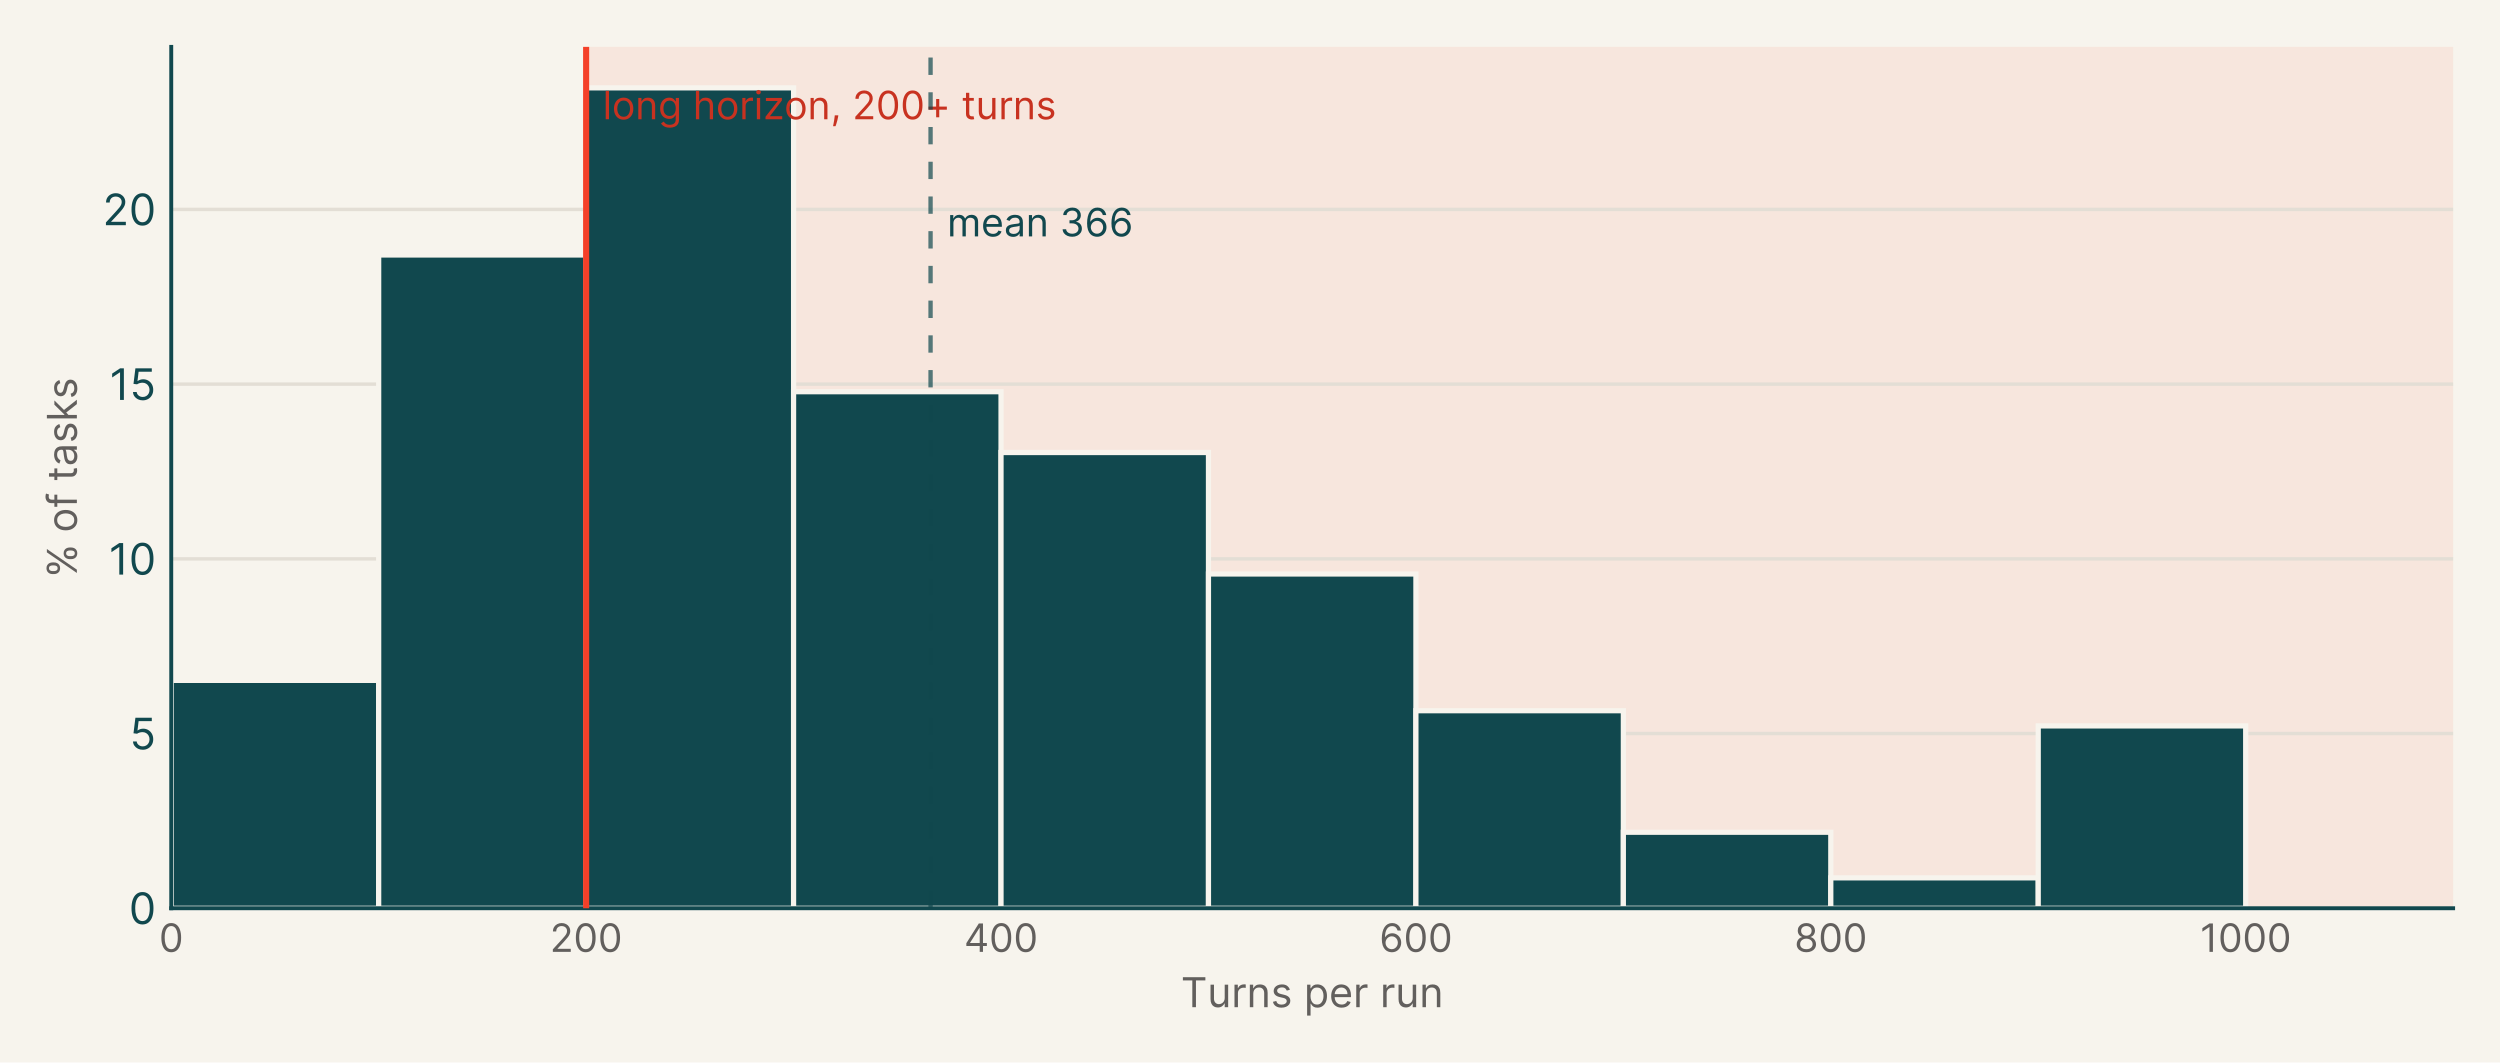
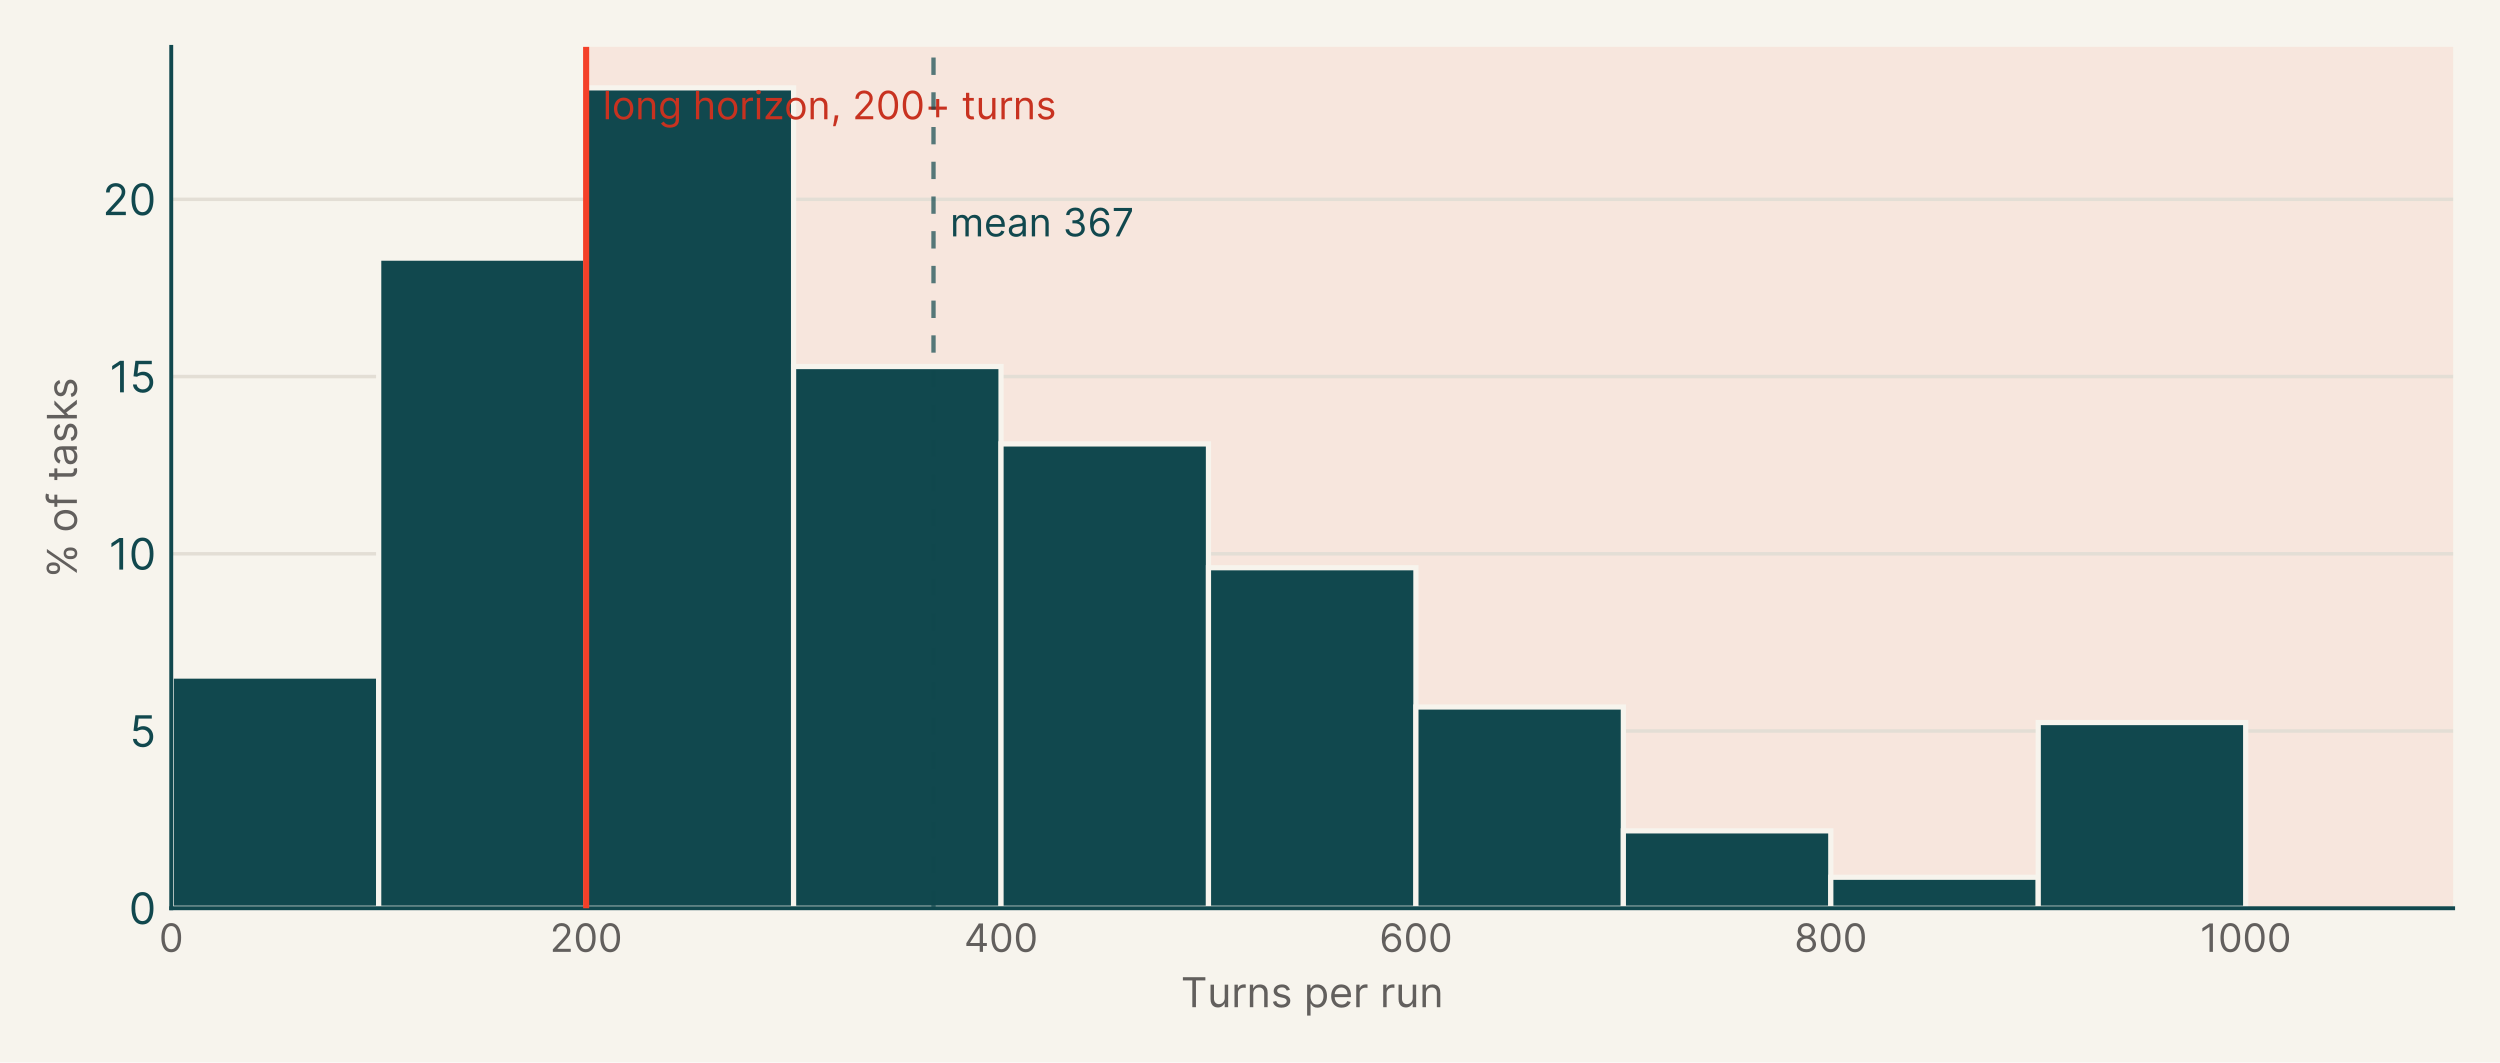
<svg xmlns="http://www.w3.org/2000/svg" xmlns:xlink="http://www.w3.org/1999/xlink" width="576pt" height="244.8pt" viewBox="0 0 576 244.8" version="1.1">
  <defs>
    <style type="text/css">*{stroke-linejoin: round; stroke-linecap: butt}</style>
  </defs>
  <g id="figure_1">
    <g id="patch_1">
      <path d="M 0 244.8  L 576 244.8  L 576 0  L 0 0  z " style="fill: #f7f4ed" />
    </g>
    <g id="axes_1">
      <g id="patch_2">
        <path d="M 39.454 209.26  L 565.2 209.26  L 565.2 10.8  L 39.454 10.8  z " style="fill: #f7f4ed" />
      </g>
      <g id="patch_3">
-         <path d="M 135.044 209.26  L 565.2 209.26  L 565.2 10.8  L 135.044 10.8  z " clip-path="url(#p6c1423204c)" style="fill: #f44029; fill-opacity: 0.08" />
+         <path d="M 135.044 209.26  L 565.2 209.26  L 565.2 10.8  L 135.044 10.8  z " clip-path="url(#p53b70d1109)" style="fill: #f44029; fill-opacity: 0.08" />
      </g>
      <g id="matplotlib.axis_1">
        <g id="xtick_1">
          <g id="line2d_1" />
          <g id="text_1">
            <g style="fill: #625f5d" transform="translate(36.64187 219.3064) scale(0.09 -0.09)">
              <defs>
                <path id="Inter-Regular-30" d="M 2000 -64  Q 1486 -64 1125 217  Q 764 498 573 1033  Q 382 1568 382 2327  Q 382 3082 574 3617  Q 766 4152 1128 4435  Q 1491 4718 2000 4718  Q 2509 4718 2871 4435  Q 3234 4152 3426 3617  Q 3618 3082 3618 2327  Q 3618 1568 3427 1033  Q 3236 498 2875 217  Q 2514 -64 2000 -64  z M 2000 436  Q 2509 436 2791 927  Q 3073 1418 3073 2327  Q 3073 2932 2944 3357  Q 2816 3782 2576 4004  Q 2336 4227 2000 4227  Q 1496 4227 1211 3730  Q 927 3234 927 2327  Q 927 1723 1054 1300  Q 1182 877 1421 656  Q 1661 436 2000 436  z " transform="scale(0.015625)" />
              </defs>
              <use xlink:href="#Inter-Regular-30" />
            </g>
          </g>
        </g>
        <g id="xtick_2">
          <g id="line2d_2" />
          <g id="text_2">
            <g style="fill: #625f5d" transform="translate(126.6963 219.3064) scale(0.09 -0.09)">
              <defs>
                <path id="Inter-Regular-32" d="M 482 0  L 482 409  L 2018 2091  Q 2289 2386 2464 2605  Q 2639 2825 2724 3019  Q 2809 3214 2809 3427  Q 2809 3673 2692 3852  Q 2575 4032 2373 4129  Q 2171 4227 1918 4227  Q 1650 4227 1451 4117  Q 1252 4007 1144 3809  Q 1036 3611 1036 3345  L 500 3345  Q 500 3755 688 4064  Q 877 4373 1203 4545  Q 1530 4718 1936 4718  Q 2346 4718 2661 4545  Q 2977 4373 3156 4079  Q 3336 3786 3336 3427  Q 3336 3170 3244 2926  Q 3152 2682 2926 2383  Q 2700 2084 2300 1655  L 1255 536  L 1255 500  L 3418 500  L 3418 0  L 482 0  z " transform="scale(0.015625)" />
              </defs>
              <use xlink:href="#Inter-Regular-32" />
              <use xlink:href="#Inter-Regular-30" x="60.511" />
              <use xlink:href="#Inter-Regular-30" x="123.011" />
            </g>
          </g>
        </g>
        <g id="xtick_3">
          <g id="line2d_3" />
          <g id="text_3">
            <g style="fill: #625f5d" transform="translate(222.1205 219.3064) scale(0.09 -0.09)">
              <defs>
                <path id="Inter-Regular-34" d="M 373 955  L 373 1418  L 2418 4655  L 2755 4655  L 2755 3936  L 2527 3936  L 982 1491  L 982 1455  L 3736 1455  L 3736 955  L 373 955  z M 2564 0  L 2564 1095  L 2564 1311  L 2564 4655  L 3100 4655  L 3100 0  L 2564 0  z " transform="scale(0.015625)" />
              </defs>
              <use xlink:href="#Inter-Regular-34" />
              <use xlink:href="#Inter-Regular-30" x="64.205" />
              <use xlink:href="#Inter-Regular-30" x="126.705" />
            </g>
          </g>
        </g>
        <g id="xtick_4">
          <g id="line2d_4" />
          <g id="text_4">
            <g style="fill: #625f5d" transform="translate(317.7935 219.3064) scale(0.09 -0.09)">
              <defs>
                <path id="Inter-Regular-36" d="M 2027 -64  Q 1741 -59 1454 45  Q 1168 150 932 399  Q 696 648 552 1074  Q 409 1500 409 2145  Q 409 2764 525 3242  Q 641 3720 861 4048  Q 1082 4377 1394 4547  Q 1707 4718 2100 4718  Q 2491 4718 2796 4562  Q 3102 4407 3295 4129  Q 3489 3852 3546 3491  L 2991 3491  Q 2914 3805 2691 4011  Q 2468 4218 2100 4218  Q 1559 4218 1249 3747  Q 939 3277 936 2427  L 973 2427  Q 1100 2620 1276 2757  Q 1452 2895 1666 2970  Q 1880 3045 2118 3045  Q 2518 3045 2850 2846  Q 3182 2648 3382 2299  Q 3582 1950 3582 1500  Q 3582 1068 3389 710  Q 3196 352 2847 142  Q 2498 -68 2027 -64  z M 2027 436  Q 2314 436 2542 579  Q 2771 723 2903 964  Q 3036 1205 3036 1500  Q 3036 1789 2908 2026  Q 2780 2264 2556 2404  Q 2332 2545 2046 2545  Q 1830 2545 1643 2460  Q 1457 2375 1317 2227  Q 1177 2080 1097 1890  Q 1018 1700 1018 1491  Q 1018 1214 1149 973  Q 1280 732 1508 584  Q 1736 436 2027 436  z " transform="scale(0.015625)" />
              </defs>
              <use xlink:href="#Inter-Regular-36" />
              <use xlink:href="#Inter-Regular-30" x="62.358" />
              <use xlink:href="#Inter-Regular-30" x="124.858" />
            </g>
          </g>
        </g>
        <g id="xtick_5">
          <g id="line2d_5" />
          <g id="text_5">
            <g style="fill: #625f5d" transform="translate(413.4153 219.3064) scale(0.09 -0.09)">
              <defs>
                <path id="Inter-Regular-38" d="M 1973 -64  Q 1505 -64 1147 103  Q 789 270 589 564  Q 389 859 391 1236  Q 389 1532 507 1783  Q 625 2034 830 2203  Q 1036 2373 1291 2418  L 1291 2445  Q 957 2532 759 2821  Q 561 3111 564 3482  Q 561 3836 743 4115  Q 925 4395 1244 4556  Q 1564 4718 1973 4718  Q 2377 4718 2695 4556  Q 3014 4395 3197 4115  Q 3380 3836 3382 3482  Q 3380 3111 3181 2821  Q 2982 2532 2655 2445  L 2655 2418  Q 2907 2373 3109 2203  Q 3311 2034 3431 1783  Q 3552 1532 3555 1236  Q 3552 859 3351 564  Q 3150 270 2794 103  Q 2439 -64 1973 -64  z M 1973 436  Q 2289 436 2518 538  Q 2748 641 2873 827  Q 2998 1014 3000 1264  Q 2998 1527 2864 1729  Q 2730 1932 2499 2048  Q 2268 2164 1973 2164  Q 1675 2164 1442 2048  Q 1209 1932 1076 1729  Q 943 1527 946 1264  Q 943 1014 1067 827  Q 1191 641 1423 538  Q 1655 436 1973 436  z M 1973 2645  Q 2223 2645 2417 2745  Q 2611 2845 2722 3025  Q 2834 3205 2836 3445  Q 2834 3682 2725 3858  Q 2616 4034 2423 4130  Q 2230 4227 1973 4227  Q 1711 4227 1516 4130  Q 1321 4034 1214 3858  Q 1107 3682 1109 3445  Q 1107 3205 1217 3025  Q 1327 2845 1522 2745  Q 1718 2645 1973 2645  z " transform="scale(0.015625)" />
              </defs>
              <use xlink:href="#Inter-Regular-38" />
              <use xlink:href="#Inter-Regular-30" x="61.648" />
              <use xlink:href="#Inter-Regular-30" x="124.148" />
            </g>
          </g>
        </g>
        <g id="xtick_6">
          <g id="line2d_6" />
          <g id="text_6">
            <g style="fill: #625f5d" transform="translate(506.8771 219.3064) scale(0.09 -0.09)">
              <defs>
                <path id="Inter-Regular-31" d="M 2118 4655  L 2118 0  L 1555 0  L 1555 4064  L 1527 4064  L 391 3309  L 391 3882  L 1555 4655  L 2118 4655  z " transform="scale(0.015625)" />
              </defs>
              <use xlink:href="#Inter-Regular-31" />
              <use xlink:href="#Inter-Regular-30" x="46.449" />
              <use xlink:href="#Inter-Regular-30" x="108.949" />
              <use xlink:href="#Inter-Regular-30" x="171.449" />
            </g>
          </g>
        </g>
        <g id="text_7">
          <g style="fill: #625f5d" transform="translate(272.0786 232.057) scale(0.095 -0.095)">
            <defs>
              <path id="Inter-Regular-54" d="M 309 4155  L 309 4655  L 3800 4655  L 3800 4155  L 2336 4155  L 2336 0  L 1773 0  L 1773 4155  L 309 4155  z " transform="scale(0.015625)" />
              <path id="Inter-Regular-75" d="M 2691 1427  L 2691 3491  L 3227 3491  L 3227 0  L 2691 0  L 2691 591  L 2655 591  Q 2532 325 2273 140  Q 2014 -45 1618 -45  Q 1291 -45 1036 99  Q 782 243 636 535  Q 491 827 491 1273  L 491 3491  L 1027 3491  L 1027 1309  Q 1027 927 1242 700  Q 1457 473 1791 473  Q 1991 473 2199 575  Q 2407 677 2549 888  Q 2691 1100 2691 1427  z " transform="scale(0.015625)" />
              <path id="Inter-Regular-72" d="M 491 0  L 491 3491  L 1009 3491  L 1009 2964  L 1046 2964  Q 1141 3223 1391 3384  Q 1641 3545 1955 3545  Q 2014 3545 2102 3543  Q 2191 3541 2236 3536  L 2236 2991  Q 2209 2998 2112 3012  Q 2016 3027 1909 3027  Q 1655 3027 1456 2921  Q 1257 2816 1142 2630  Q 1027 2445 1027 2209  L 1027 0  L 491 0  z " transform="scale(0.015625)" />
              <path id="Inter-Regular-6e" d="M 1027 2100  L 1027 0  L 491 0  L 491 3491  L 1009 3491  L 1009 2945  L 1055 2945  Q 1177 3211 1427 3373  Q 1677 3536 2073 3536  Q 2427 3536 2693 3392  Q 2959 3248 3107 2956  Q 3255 2664 3255 2218  L 3255 0  L 2718 0  L 2718 2182  Q 2718 2593 2504 2824  Q 2291 3055 1918 3055  Q 1661 3055 1460 2943  Q 1259 2832 1143 2618  Q 1027 2405 1027 2100  z " transform="scale(0.015625)" />
              <path id="Inter-Regular-73" d="M 2964 2709  L 2482 2573  Q 2436 2693 2348 2808  Q 2261 2923 2111 2998  Q 1961 3073 1727 3073  Q 1407 3073 1194 2926  Q 982 2780 982 2555  Q 982 2355 1127 2239  Q 1273 2123 1582 2045  L 2100 1918  Q 2568 1805 2797 1572  Q 3027 1339 3027 973  Q 3027 673 2855 436  Q 2684 200 2377 63  Q 2071 -73 1664 -73  Q 1130 -73 780 159  Q 430 391 336 836  L 846 964  Q 918 682 1121 541  Q 1325 400 1655 400  Q 2030 400 2251 560  Q 2473 720 2473 945  Q 2473 1127 2345 1251  Q 2218 1375 1955 1436  L 1373 1573  Q 893 1686 669 1926  Q 446 2166 446 2527  Q 446 2823 613 3050  Q 780 3277 1069 3406  Q 1359 3536 1727 3536  Q 2246 3536 2542 3309  Q 2839 3082 2964 2709  z " transform="scale(0.015625)" />
              <path id="Inter-Regular-20" transform="scale(0.015625)" />
              <path id="Inter-Regular-70" d="M 491 -1309  L 491 3491  L 1009 3491  L 1009 2936  L 1073 2936  Q 1132 3027 1237 3169  Q 1343 3311 1542 3423  Q 1741 3536 2082 3536  Q 2523 3536 2859 3315  Q 3196 3095 3384 2690  Q 3573 2286 3573 1736  Q 3573 1182 3384 776  Q 3196 370 2861 148  Q 2527 -73 2091 -73  Q 1755 -73 1552 39  Q 1350 152 1241 296  Q 1132 441 1073 536  L 1027 536  L 1027 -1309  L 491 -1309  z M 1018 1745  Q 1018 1350 1134 1049  Q 1250 748 1473 578  Q 1696 409 2018 409  Q 2355 409 2581 587  Q 2807 766 2921 1069  Q 3036 1373 3036 1745  Q 3036 2114 2923 2410  Q 2811 2707 2585 2881  Q 2359 3055 2018 3055  Q 1691 3055 1468 2890  Q 1246 2725 1132 2430  Q 1018 2136 1018 1745  z " transform="scale(0.015625)" />
              <path id="Inter-Regular-65" d="M 1955 -73  Q 1450 -73 1085 151  Q 721 375 524 778  Q 327 1182 327 1718  Q 327 2255 524 2665  Q 721 3075 1074 3305  Q 1427 3536 1900 3536  Q 2173 3536 2439 3445  Q 2705 3355 2923 3151  Q 3141 2948 3270 2614  Q 3400 2280 3400 1791  L 3400 1564  L 709 1564  L 709 2027  L 2855 2027  Q 2855 2323 2738 2554  Q 2621 2786 2406 2920  Q 2191 3055 1900 3055  Q 1580 3055 1347 2897  Q 1114 2739 989 2486  Q 864 2234 864 1945  L 864 1636  Q 864 1241 1001 967  Q 1139 693 1384 551  Q 1630 409 1955 409  Q 2166 409 2337 469  Q 2509 530 2634 651  Q 2759 773 2827 955  L 3346 809  Q 3264 545 3070 346  Q 2877 148 2593 37  Q 2309 -73 1955 -73  z " transform="scale(0.015625)" />
            </defs>
            <use xlink:href="#Inter-Regular-54" />
            <use xlink:href="#Inter-Regular-75" x="64.205" />
            <use xlink:href="#Inter-Regular-72" x="122.301" />
            <use xlink:href="#Inter-Regular-6e" x="159.517" />
            <use xlink:href="#Inter-Regular-73" x="218.04" />
            <use xlink:href="#Inter-Regular-20" x="270.313" />
            <use xlink:href="#Inter-Regular-70" x="298.438" />
            <use xlink:href="#Inter-Regular-65" x="359.375" />
            <use xlink:href="#Inter-Regular-72" x="417.614" />
            <use xlink:href="#Inter-Regular-20" x="454.83" />
            <use xlink:href="#Inter-Regular-72" x="482.955" />
            <use xlink:href="#Inter-Regular-75" x="520.171" />
            <use xlink:href="#Inter-Regular-6e" x="578.267" />
          </g>
        </g>
      </g>
      <g id="matplotlib.axis_2">
        <g id="ytick_1">
          <g id="line2d_7">
-             <path d="M 39.454 209.26  L 565.2 209.26  " clip-path="url(#p6c1423204c)" style="fill: none; stroke: #e3ded5; stroke-width: 0.8; stroke-linecap: square" />
+             <path d="M 39.454 209.26  L 565.2 209.26  " clip-path="url(#p53b70d1109)" style="fill: none; stroke: #e3ded5; stroke-width: 0.8; stroke-linecap: square" />
          </g>
          <g id="line2d_8" />
          <g id="text_8">
            <g style="fill: #11484e" transform="translate(29.70437 212.897) scale(0.1 -0.1)">
              <use xlink:href="#Inter-Regular-30" />
            </g>
          </g>
        </g>
        <g id="ytick_2">
          <g id="line2d_9">
-             <path d="M 39.454 169.008  L 565.2 169.008  " clip-path="url(#p6c1423204c)" style="fill: none; stroke: #e3ded5; stroke-width: 0.8; stroke-linecap: square" />
+             <path d="M 39.454 168.427  L 565.2 168.427  " clip-path="url(#p53b70d1109)" style="fill: none; stroke: #e3ded5; stroke-width: 0.8; stroke-linecap: square" />
          </g>
          <g id="line2d_10" />
          <g id="text_9">
-             <g style="fill: #11484e" transform="translate(29.87469 172.6449) scale(0.1 -0.1)">
+             <g style="fill: #11484e" transform="translate(29.87469 172.0638) scale(0.1 -0.1)">
              <defs>
                <path id="Inter-Regular-35" d="M 1936 -64  Q 1536 -64 1216 95  Q 896 255 702 532  Q 509 809 491 1164  L 1036 1164  Q 1068 848 1324 642  Q 1580 436 1936 436  Q 2223 436 2447 570  Q 2671 705 2799 940  Q 2927 1175 2927 1473  Q 2927 1777 2794 2017  Q 2661 2257 2429 2395  Q 2198 2534 1900 2536  Q 1686 2539 1461 2472  Q 1236 2405 1091 2300  L 564 2364  L 846 4655  L 3264 4655  L 3264 4155  L 1318 4155  L 1155 2782  L 1182 2782  Q 1325 2895 1541 2970  Q 1757 3045 1991 3045  Q 2418 3045 2753 2842  Q 3089 2639 3281 2286  Q 3473 1934 3473 1482  Q 3473 1036 3274 687  Q 3075 339 2727 137  Q 2380 -64 1936 -64  z " transform="scale(0.015625)" />
              </defs>
              <use xlink:href="#Inter-Regular-35" />
            </g>
          </g>
        </g>
        <g id="ytick_3">
          <g id="line2d_11">
-             <path d="M 39.454 128.756  L 565.2 128.756  " clip-path="url(#p6c1423204c)" style="fill: none; stroke: #e3ded5; stroke-width: 0.8; stroke-linecap: square" />
+             <path d="M 39.454 127.594  L 565.2 127.594  " clip-path="url(#p53b70d1109)" style="fill: none; stroke: #e3ded5; stroke-width: 0.8; stroke-linecap: square" />
          </g>
          <g id="line2d_12" />
          <g id="text_10">
-             <g style="fill: #11484e" transform="translate(25.05906 132.3928) scale(0.1 -0.1)">
+             <g style="fill: #11484e" transform="translate(25.05906 131.2305) scale(0.1 -0.1)">
              <use xlink:href="#Inter-Regular-31" />
              <use xlink:href="#Inter-Regular-30" x="46.449" />
            </g>
          </g>
        </g>
        <g id="ytick_4">
          <g id="line2d_13">
-             <path d="M 39.454 88.504  L 565.2 88.504  " clip-path="url(#p6c1423204c)" style="fill: none; stroke: #e3ded5; stroke-width: 0.8; stroke-linecap: square" />
+             <path d="M 39.454 86.761  L 565.2 86.761  " clip-path="url(#p53b70d1109)" style="fill: none; stroke: #e3ded5; stroke-width: 0.8; stroke-linecap: square" />
          </g>
          <g id="line2d_14" />
          <g id="text_11">
-             <g style="fill: #11484e" transform="translate(25.22938 92.14076) scale(0.1 -0.1)">
+             <g style="fill: #11484e" transform="translate(25.22938 90.39727) scale(0.1 -0.1)">
              <use xlink:href="#Inter-Regular-31" />
              <use xlink:href="#Inter-Regular-35" x="46.449" />
            </g>
          </g>
        </g>
        <g id="ytick_5">
          <g id="line2d_15">
-             <path d="M 39.454 48.252  L 565.2 48.252  " clip-path="url(#p6c1423204c)" style="fill: none; stroke: #e3ded5; stroke-width: 0.8; stroke-linecap: square" />
+             <path d="M 39.454 45.927  L 565.2 45.927  " clip-path="url(#p53b70d1109)" style="fill: none; stroke: #e3ded5; stroke-width: 0.8; stroke-linecap: square" />
          </g>
          <g id="line2d_16" />
          <g id="text_12">
-             <g style="fill: #11484e" transform="translate(23.65281 51.88867) scale(0.1 -0.1)">
+             <g style="fill: #11484e" transform="translate(23.65281 49.56402) scale(0.1 -0.1)">
              <use xlink:href="#Inter-Regular-32" />
              <use xlink:href="#Inter-Regular-30" x="60.511" />
            </g>
          </g>
        </g>
        <g id="text_13">
          <g style="fill: #625f5d" transform="translate(17.70977 133.0654) rotate(-90) scale(0.095 -0.095)">
            <defs>
              <path id="Inter-Regular-25" d="M 2855 873  L 2855 1118  Q 2855 1373 2960 1585  Q 3066 1798 3269 1926  Q 3473 2055 3764 2055  Q 4059 2055 4259 1926  Q 4459 1798 4561 1585  Q 4664 1373 4664 1118  L 4664 873  Q 4664 618 4560 405  Q 4457 193 4256 64  Q 4055 -64 3764 -64  Q 3468 -64 3266 64  Q 3064 193 2959 405  Q 2855 618 2855 873  z M 3318 1118  L 3318 873  Q 3318 661 3418 494  Q 3518 327 3764 327  Q 4002 327 4101 494  Q 4200 661 4200 873  L 4200 1118  Q 4200 1330 4104 1497  Q 4009 1664 3764 1664  Q 3525 1664 3421 1497  Q 3318 1330 3318 1118  z M 536 3536  L 536 3782  Q 536 4036 642 4248  Q 748 4461 951 4589  Q 1155 4718 1446 4718  Q 1741 4718 1941 4589  Q 2141 4461 2243 4248  Q 2346 4036 2346 3782  L 2346 3536  Q 2346 3282 2242 3069  Q 2139 2857 1937 2728  Q 1736 2600 1446 2600  Q 1150 2600 948 2728  Q 746 2857 641 3069  Q 536 3282 536 3536  z M 1000 3782  L 1000 3536  Q 1000 3325 1100 3158  Q 1200 2991 1446 2991  Q 1684 2991 1783 3158  Q 1882 3325 1882 3536  L 1882 3782  Q 1882 3993 1786 4160  Q 1691 4327 1446 4327  Q 1207 4327 1103 4160  Q 1000 3993 1000 3782  z M 709 0  L 3909 4655  L 4427 4655  L 1227 0  L 709 0  z " transform="scale(0.015625)" />
              <path id="Inter-Regular-6f" d="M 1909 -73  Q 1436 -73 1080 152  Q 725 377 526 781  Q 327 1186 327 1727  Q 327 2273 526 2679  Q 725 3086 1080 3311  Q 1436 3536 1909 3536  Q 2382 3536 2737 3311  Q 3093 3086 3292 2679  Q 3491 2273 3491 1727  Q 3491 1186 3292 781  Q 3093 377 2737 152  Q 2382 -73 1909 -73  z M 1909 409  Q 2268 409 2500 593  Q 2732 777 2843 1077  Q 2955 1377 2955 1727  Q 2955 2077 2843 2379  Q 2732 2682 2500 2868  Q 2268 3055 1909 3055  Q 1550 3055 1318 2868  Q 1086 2682 975 2379  Q 864 2077 864 1727  Q 864 1377 975 1077  Q 1086 777 1318 593  Q 1550 409 1909 409  z " transform="scale(0.015625)" />
              <path id="Inter-Regular-66" d="M 2046 3491  L 2046 3036  L 164 3036  L 164 3491  L 2046 3491  z M 727 0  L 727 3973  Q 727 4273 868 4473  Q 1009 4673 1234 4773  Q 1459 4873 1709 4873  Q 1907 4873 2032 4841  Q 2157 4809 2218 4782  L 2064 4318  Q 2023 4332 1951 4352  Q 1880 4373 1764 4373  Q 1498 4373 1381 4239  Q 1264 4105 1264 3845  L 1264 0  L 727 0  z " transform="scale(0.015625)" />
              <path id="Inter-Regular-74" d="M 2009 3491  L 2009 3036  L 200 3036  L 200 3491  L 2009 3491  z M 727 4327  L 1264 4327  L 1264 1000  Q 1264 773 1331 660  Q 1398 548 1503 510  Q 1609 473 1727 473  Q 1816 473 1873 483  Q 1930 493 1964 500  L 2073 18  Q 2018 -2 1920 -23  Q 1823 -45 1673 -45  Q 1446 -45 1228 52  Q 1011 150 869 350  Q 727 550 727 855  L 727 4327  z " transform="scale(0.015625)" />
              <path id="Inter-Regular-61" d="M 1518 -82  Q 1186 -82 916 44  Q 646 170 486 410  Q 327 650 327 991  Q 327 1291 445 1478  Q 564 1666 761 1773  Q 959 1880 1199 1933  Q 1439 1986 1682 2018  Q 2000 2059 2199 2080  Q 2398 2102 2490 2154  Q 2582 2207 2582 2336  L 2582 2355  Q 2582 2691 2399 2877  Q 2216 3064 1846 3064  Q 1461 3064 1243 2895  Q 1025 2727 936 2536  L 427 2718  Q 564 3036 792 3214  Q 1021 3393 1292 3464  Q 1564 3536 1827 3536  Q 1996 3536 2215 3496  Q 2434 3457 2640 3334  Q 2846 3211 2982 2963  Q 3118 2716 3118 2300  L 3118 0  L 2582 0  L 2582 473  L 2555 473  Q 2500 359 2373 229  Q 2246 100 2034 9  Q 1823 -82 1518 -82  z M 1600 400  Q 1918 400 2137 525  Q 2357 650 2469 847  Q 2582 1045 2582 1264  L 2582 1755  Q 2548 1714 2433 1681  Q 2318 1648 2169 1624  Q 2021 1600 1881 1583  Q 1741 1566 1655 1555  Q 1446 1527 1265 1467  Q 1084 1407 974 1287  Q 864 1168 864 964  Q 864 684 1072 542  Q 1280 400 1600 400  z " transform="scale(0.015625)" />
              <path id="Inter-Regular-6b" d="M 991 1273  L 982 1936  L 1091 1936  L 2618 3491  L 3282 3491  L 1655 1845  L 1609 1845  L 991 1273  z M 491 0  L 491 4655  L 1027 4655  L 1027 0  L 491 0  z M 2709 0  L 1346 1727  L 1727 2100  L 3391 0  L 2709 0  z " transform="scale(0.015625)" />
            </defs>
            <use xlink:href="#Inter-Regular-25" />
            <use xlink:href="#Inter-Regular-20" x="81.25" />
            <use xlink:href="#Inter-Regular-6f" x="109.375" />
            <use xlink:href="#Inter-Regular-66" x="169.034" />
            <use xlink:href="#Inter-Regular-20" x="205.114" />
            <use xlink:href="#Inter-Regular-74" x="233.239" />
            <use xlink:href="#Inter-Regular-61" x="269.602" />
            <use xlink:href="#Inter-Regular-73" x="325.994" />
            <use xlink:href="#Inter-Regular-6b" x="378.267" />
            <use xlink:href="#Inter-Regular-73" x="432.671" />
          </g>
        </g>
      </g>
      <g id="patch_4">
-         <path d="M 39.454 209.26  L 87.249 209.26  L 87.249 156.758  L 39.454 156.758  z " clip-path="url(#p6c1423204c)" style="fill: #11484e; stroke: #f7f4ed; stroke-width: 1.2; stroke-linejoin: miter" />
+         <path d="M 39.454 209.26  L 87.249 209.26  L 87.249 155.767  L 39.454 155.767  z " clip-path="url(#p53b70d1109)" style="fill: #11484e; stroke: #f7f4ed; stroke-width: 1.2; stroke-linejoin: miter" />
      </g>
      <g id="patch_5">
-         <path d="M 87.249 209.26  L 135.044 209.26  L 135.044 58.752  L 87.249 58.752  z " clip-path="url(#p6c1423204c)" style="fill: #11484e; stroke: #f7f4ed; stroke-width: 1.2; stroke-linejoin: miter" />
+         <path d="M 87.249 209.26  L 135.044 209.26  L 135.044 59.479  L 87.249 59.479  z " clip-path="url(#p53b70d1109)" style="fill: #11484e; stroke: #f7f4ed; stroke-width: 1.2; stroke-linejoin: miter" />
      </g>
      <g id="patch_6">
-         <path d="M 135.044 209.26  L 182.84 209.26  L 182.84 20.25  L 135.044 20.25  z " clip-path="url(#p6c1423204c)" style="fill: #11484e; stroke: #f7f4ed; stroke-width: 1.2; stroke-linejoin: miter" />
+         <path d="M 135.044 209.26  L 182.84 209.26  L 182.84 20.25  L 135.044 20.25  z " clip-path="url(#p53b70d1109)" style="fill: #11484e; stroke: #f7f4ed; stroke-width: 1.2; stroke-linejoin: miter" />
      </g>
      <g id="patch_7">
-         <path d="M 182.84 209.26  L 230.635 209.26  L 230.635 90.254  L 182.84 90.254  z " clip-path="url(#p6c1423204c)" style="fill: #11484e; stroke: #f7f4ed; stroke-width: 1.2; stroke-linejoin: miter" />
+         <path d="M 182.84 209.26  L 230.635 209.26  L 230.635 84.443  L 182.84 84.443  z " clip-path="url(#p53b70d1109)" style="fill: #11484e; stroke: #f7f4ed; stroke-width: 1.2; stroke-linejoin: miter" />
      </g>
      <g id="patch_8">
-         <path d="M 230.635 209.26  L 278.43 209.26  L 278.43 104.255  L 230.635 104.255  z " clip-path="url(#p6c1423204c)" style="fill: #11484e; stroke: #f7f4ed; stroke-width: 1.2; stroke-linejoin: miter" />
+         <path d="M 230.635 209.26  L 278.43 209.26  L 278.43 102.274  L 230.635 102.274  z " clip-path="url(#p53b70d1109)" style="fill: #11484e; stroke: #f7f4ed; stroke-width: 1.2; stroke-linejoin: miter" />
      </g>
      <g id="patch_9">
-         <path d="M 278.43 209.26  L 326.225 209.26  L 326.225 132.256  L 278.43 132.256  z " clip-path="url(#p6c1423204c)" style="fill: #11484e; stroke: #f7f4ed; stroke-width: 1.2; stroke-linejoin: miter" />
+         <path d="M 278.43 209.26  L 326.225 209.26  L 326.225 130.803  L 278.43 130.803  z " clip-path="url(#p53b70d1109)" style="fill: #11484e; stroke: #f7f4ed; stroke-width: 1.2; stroke-linejoin: miter" />
      </g>
      <g id="patch_10">
-         <path d="M 326.225 209.26  L 374.02 209.26  L 374.02 163.758  L 326.225 163.758  z " clip-path="url(#p6c1423204c)" style="fill: #11484e; stroke: #f7f4ed; stroke-width: 1.2; stroke-linejoin: miter" />
+         <path d="M 326.225 209.26  L 374.02 209.26  L 374.02 162.899  L 326.225 162.899  z " clip-path="url(#p53b70d1109)" style="fill: #11484e; stroke: #f7f4ed; stroke-width: 1.2; stroke-linejoin: miter" />
      </g>
      <g id="patch_11">
-         <path d="M 374.02 209.26  L 421.815 209.26  L 421.815 191.759  L 374.02 191.759  z " clip-path="url(#p6c1423204c)" style="fill: #11484e; stroke: #f7f4ed; stroke-width: 1.2; stroke-linejoin: miter" />
+         <path d="M 374.02 209.26  L 421.815 209.26  L 421.815 191.429  L 374.02 191.429  z " clip-path="url(#p53b70d1109)" style="fill: #11484e; stroke: #f7f4ed; stroke-width: 1.2; stroke-linejoin: miter" />
      </g>
      <g id="patch_12">
-         <path d="M 421.815 209.26  L 469.61 209.26  L 469.61 202.26  L 421.815 202.26  z " clip-path="url(#p6c1423204c)" style="fill: #11484e; stroke: #f7f4ed; stroke-width: 1.2; stroke-linejoin: miter" />
+         <path d="M 421.815 209.26  L 469.61 209.26  L 469.61 202.128  L 421.815 202.128  z " clip-path="url(#p53b70d1109)" style="fill: #11484e; stroke: #f7f4ed; stroke-width: 1.2; stroke-linejoin: miter" />
      </g>
      <g id="patch_13">
-         <path d="M 469.61 209.26  L 517.405 209.26  L 517.405 167.258  L 469.61 167.258  z " clip-path="url(#p6c1423204c)" style="fill: #11484e; stroke: #f7f4ed; stroke-width: 1.2; stroke-linejoin: miter" />
+         <path d="M 469.61 209.26  L 517.405 209.26  L 517.405 166.466  L 469.61 166.466  z " clip-path="url(#p53b70d1109)" style="fill: #11484e; stroke: #f7f4ed; stroke-width: 1.2; stroke-linejoin: miter" />
      </g>
      <g id="patch_14">
        <path d="M 39.454 209.26  L 39.454 10.8  " style="fill: none; stroke: #11484e; stroke-width: 0.9; stroke-linejoin: miter; stroke-linecap: square" />
      </g>
      <g id="patch_15">
        <path d="M 39.454 209.26  L 565.2 209.26  " style="fill: none; stroke: #11484e; stroke-width: 0.9; stroke-linejoin: miter; stroke-linecap: square" />
      </g>
      <g id="line2d_17">
-         <path d="M 135.044 209.26  L 135.044 10.8  " clip-path="url(#p6c1423204c)" style="fill: none; stroke: #f44029; stroke-width: 1.4; stroke-linecap: square" />
+         <path d="M 135.044 209.26  L 135.044 10.8  " clip-path="url(#p53b70d1109)" style="fill: none; stroke: #f44029; stroke-width: 1.4; stroke-linecap: square" />
      </g>
      <g id="text_14">
        <g style="fill: #c83220" transform="translate(138.8681 27.47302) scale(0.09 -0.09)">
          <defs>
            <path id="Inter-Regular-6c" d="M 1027 4655  L 1027 0  L 491 0  L 491 4655  L 1027 4655  z " transform="scale(0.015625)" />
            <path id="Inter-Regular-67" d="M 1900 -1382  Q 1511 -1382 1231 -1283  Q 952 -1184 767 -1024  Q 582 -864 473 -682  L 900 -382  Q 973 -477 1084 -601  Q 1196 -725 1390 -817  Q 1584 -909 1900 -909  Q 2323 -909 2598 -704  Q 2873 -500 2873 -64  L 2873 645  L 2827 645  Q 2768 550 2660 410  Q 2552 270 2351 162  Q 2150 55 1809 55  Q 1386 55 1051 255  Q 716 455 521 836  Q 327 1218 327 1764  Q 327 2300 516 2699  Q 705 3098 1041 3317  Q 1377 3536 1818 3536  Q 2159 3536 2360 3423  Q 2561 3311 2669 3169  Q 2777 3027 2836 2936  L 2891 2936  L 2891 3491  L 3409 3491  L 3409 -100  Q 3409 -550 3205 -833  Q 3002 -1116 2660 -1249  Q 2318 -1382 1900 -1382  z M 1882 536  Q 2205 536 2427 684  Q 2650 832 2766 1109  Q 2882 1386 2882 1773  Q 2882 2150 2768 2438  Q 2655 2727 2432 2891  Q 2209 3055 1882 3055  Q 1541 3055 1315 2882  Q 1089 2709 976 2418  Q 864 2127 864 1773  Q 864 1409 978 1130  Q 1093 852 1319 694  Q 1546 536 1882 536  z " transform="scale(0.015625)" />
            <path id="Inter-Regular-68" d="M 1027 2100  L 1027 0  L 491 0  L 491 4655  L 1027 4655  L 1027 2945  L 1073 2945  Q 1196 3216 1442 3376  Q 1689 3536 2100 3536  Q 2457 3536 2725 3394  Q 2993 3252 3142 2960  Q 3291 2668 3291 2218  L 3291 0  L 2755 0  L 2755 2182  Q 2755 2598 2540 2826  Q 2325 3055 1946 3055  Q 1682 3055 1474 2943  Q 1266 2832 1146 2618  Q 1027 2405 1027 2100  z " transform="scale(0.015625)" />
            <path id="Inter-Regular-69" d="M 491 0  L 491 3491  L 1027 3491  L 1027 0  L 491 0  z M 764 4073  Q 607 4073 494 4179  Q 382 4286 382 4436  Q 382 4586 494 4693  Q 607 4800 764 4800  Q 921 4800 1033 4693  Q 1146 4586 1146 4436  Q 1146 4286 1033 4179  Q 921 4073 764 4073  z " transform="scale(0.015625)" />
            <path id="Inter-Regular-7a" d="M 391 0  L 391 409  L 2373 2955  L 2373 2991  L 455 2991  L 455 3491  L 3064 3491  L 3064 3064  L 1136 536  L 1136 500  L 3127 500  L 3127 0  L 391 0  z " transform="scale(0.015625)" />
            <path id="Inter-Regular-2c" d="M 1291 636  L 1255 391  Q 1216 132 1137 -163  Q 1059 -459 975 -720  Q 891 -982 836 -1136  L 427 -1136  Q 457 -991 504 -752  Q 552 -514 601 -219  Q 650 75 682 382  L 709 636  L 1291 636  z " transform="scale(0.015625)" />
            <path id="Inter-Regular-2b" d="M 1855 318  L 1855 3318  L 2364 3318  L 2364 318  L 1855 318  z M 609 1564  L 609 2073  L 3609 2073  L 3609 1564  L 609 1564  z " transform="scale(0.015625)" />
          </defs>
          <use xlink:href="#Inter-Regular-6c" />
          <use xlink:href="#Inter-Regular-6f" x="23.722" />
          <use xlink:href="#Inter-Regular-6e" x="83.381" />
          <use xlink:href="#Inter-Regular-67" x="141.903" />
          <use xlink:href="#Inter-Regular-20" x="202.841" />
          <use xlink:href="#Inter-Regular-68" x="230.966" />
          <use xlink:href="#Inter-Regular-6f" x="290.057" />
          <use xlink:href="#Inter-Regular-72" x="349.716" />
          <use xlink:href="#Inter-Regular-69" x="386.932" />
          <use xlink:href="#Inter-Regular-7a" x="410.653" />
          <use xlink:href="#Inter-Regular-6f" x="464.773" />
          <use xlink:href="#Inter-Regular-6e" x="524.432" />
          <use xlink:href="#Inter-Regular-2c" x="582.955" />
          <use xlink:href="#Inter-Regular-20" x="610.938" />
          <use xlink:href="#Inter-Regular-32" x="639.063" />
          <use xlink:href="#Inter-Regular-30" x="699.574" />
          <use xlink:href="#Inter-Regular-30" x="762.074" />
          <use xlink:href="#Inter-Regular-2b" x="824.574" />
          <use xlink:href="#Inter-Regular-20" x="890.483" />
          <use xlink:href="#Inter-Regular-74" x="918.608" />
          <use xlink:href="#Inter-Regular-75" x="954.972" />
          <use xlink:href="#Inter-Regular-72" x="1013.068" />
          <use xlink:href="#Inter-Regular-6e" x="1050.284" />
          <use xlink:href="#Inter-Regular-73" x="1108.807" />
        </g>
      </g>
      <g id="line2d_18">
-         <path d="M 214.401 209.26  L 214.401 10.8  " clip-path="url(#p6c1423204c)" style="fill: none; stroke-dasharray: 4,4; stroke-dashoffset: 0; stroke: #11484e; stroke-opacity: 0.7" />
+         <path d="M 215.078 209.26  L 215.078 10.8  " clip-path="url(#p53b70d1109)" style="fill: none; stroke-dasharray: 4,4; stroke-dashoffset: 0; stroke: #11484e; stroke-opacity: 0.7" />
      </g>
      <g id="text_15">
-         <g style="fill: #11484e" transform="translate(218.2242 54.46127) scale(0.09 -0.09)">
+         <g style="fill: #11484e" transform="translate(218.9014 54.46127) scale(0.09 -0.09)">
          <defs>
            <path id="Inter-Regular-6d" d="M 491 0  L 491 3491  L 1009 3491  L 1009 2945  L 1055 2945  Q 1164 3225 1407 3380  Q 1650 3536 1991 3536  Q 2336 3536 2567 3380  Q 2798 3225 2927 2945  L 2964 2945  Q 3098 3216 3366 3376  Q 3634 3536 4009 3536  Q 4477 3536 4775 3244  Q 5073 2952 5073 2336  L 5073 0  L 4536 0  L 4536 2336  Q 4536 2723 4325 2889  Q 4114 3055 3827 3055  Q 3459 3055 3257 2833  Q 3055 2611 3055 2273  L 3055 0  L 2509 0  L 2509 2391  Q 2509 2689 2316 2872  Q 2123 3055 1818 3055  Q 1609 3055 1428 2943  Q 1248 2832 1137 2635  Q 1027 2439 1027 2182  L 1027 0  L 491 0  z " transform="scale(0.015625)" />
            <path id="Inter-Regular-33" d="M 2055 -64  Q 1605 -64 1253 90  Q 902 245 696 521  Q 491 798 473 1164  L 1046 1164  Q 1064 939 1200 776  Q 1336 614 1556 525  Q 1777 436 2046 436  Q 2346 436 2577 540  Q 2809 645 2941 831  Q 3073 1018 3073 1264  Q 3073 1520 2945 1717  Q 2818 1914 2572 2025  Q 2327 2136 1973 2136  L 1600 2136  L 1600 2636  L 1973 2636  Q 2250 2636 2460 2736  Q 2671 2836 2790 3018  Q 2909 3200 2909 3445  Q 2909 3682 2804 3857  Q 2700 4032 2510 4129  Q 2321 4227 2064 4227  Q 1823 4227 1610 4139  Q 1398 4052 1264 3887  Q 1130 3723 1118 3491  L 573 3491  Q 586 3857 793 4133  Q 1000 4409 1335 4563  Q 1671 4718 2073 4718  Q 2505 4718 2814 4544  Q 3123 4370 3289 4086  Q 3455 3802 3455 3473  Q 3455 3080 3249 2802  Q 3043 2525 2691 2418  L 2691 2382  Q 3132 2309 3379 2008  Q 3627 1707 3627 1264  Q 3627 884 3421 583  Q 3216 282 2861 109  Q 2507 -64 2055 -64  z " transform="scale(0.015625)" />
+             <path id="Inter-Regular-37" d="M 627 0  L 2709 4118  L 2709 4155  L 309 4155  L 309 4655  L 3291 4655  L 3291 4127  L 1218 0  L 627 0  z " transform="scale(0.015625)" />
          </defs>
          <use xlink:href="#Inter-Regular-6d" />
          <use xlink:href="#Inter-Regular-65" x="86.932" />
          <use xlink:href="#Inter-Regular-61" x="145.17" />
          <use xlink:href="#Inter-Regular-6e" x="201.563" />
          <use xlink:href="#Inter-Regular-20" x="260.085" />
          <use xlink:href="#Inter-Regular-33" x="288.21" />
          <use xlink:href="#Inter-Regular-36" x="351.847" />
-           <use xlink:href="#Inter-Regular-36" x="414.205" />
+           <use xlink:href="#Inter-Regular-37" x="414.205" />
        </g>
      </g>
    </g>
  </g>
  <defs>
-     <clipPath id="p6c1423204c">
+     <clipPath id="p53b70d1109">
      <rect x="39.454" y="10.8" width="525.746" height="198.46" />
    </clipPath>
  </defs>
</svg>
